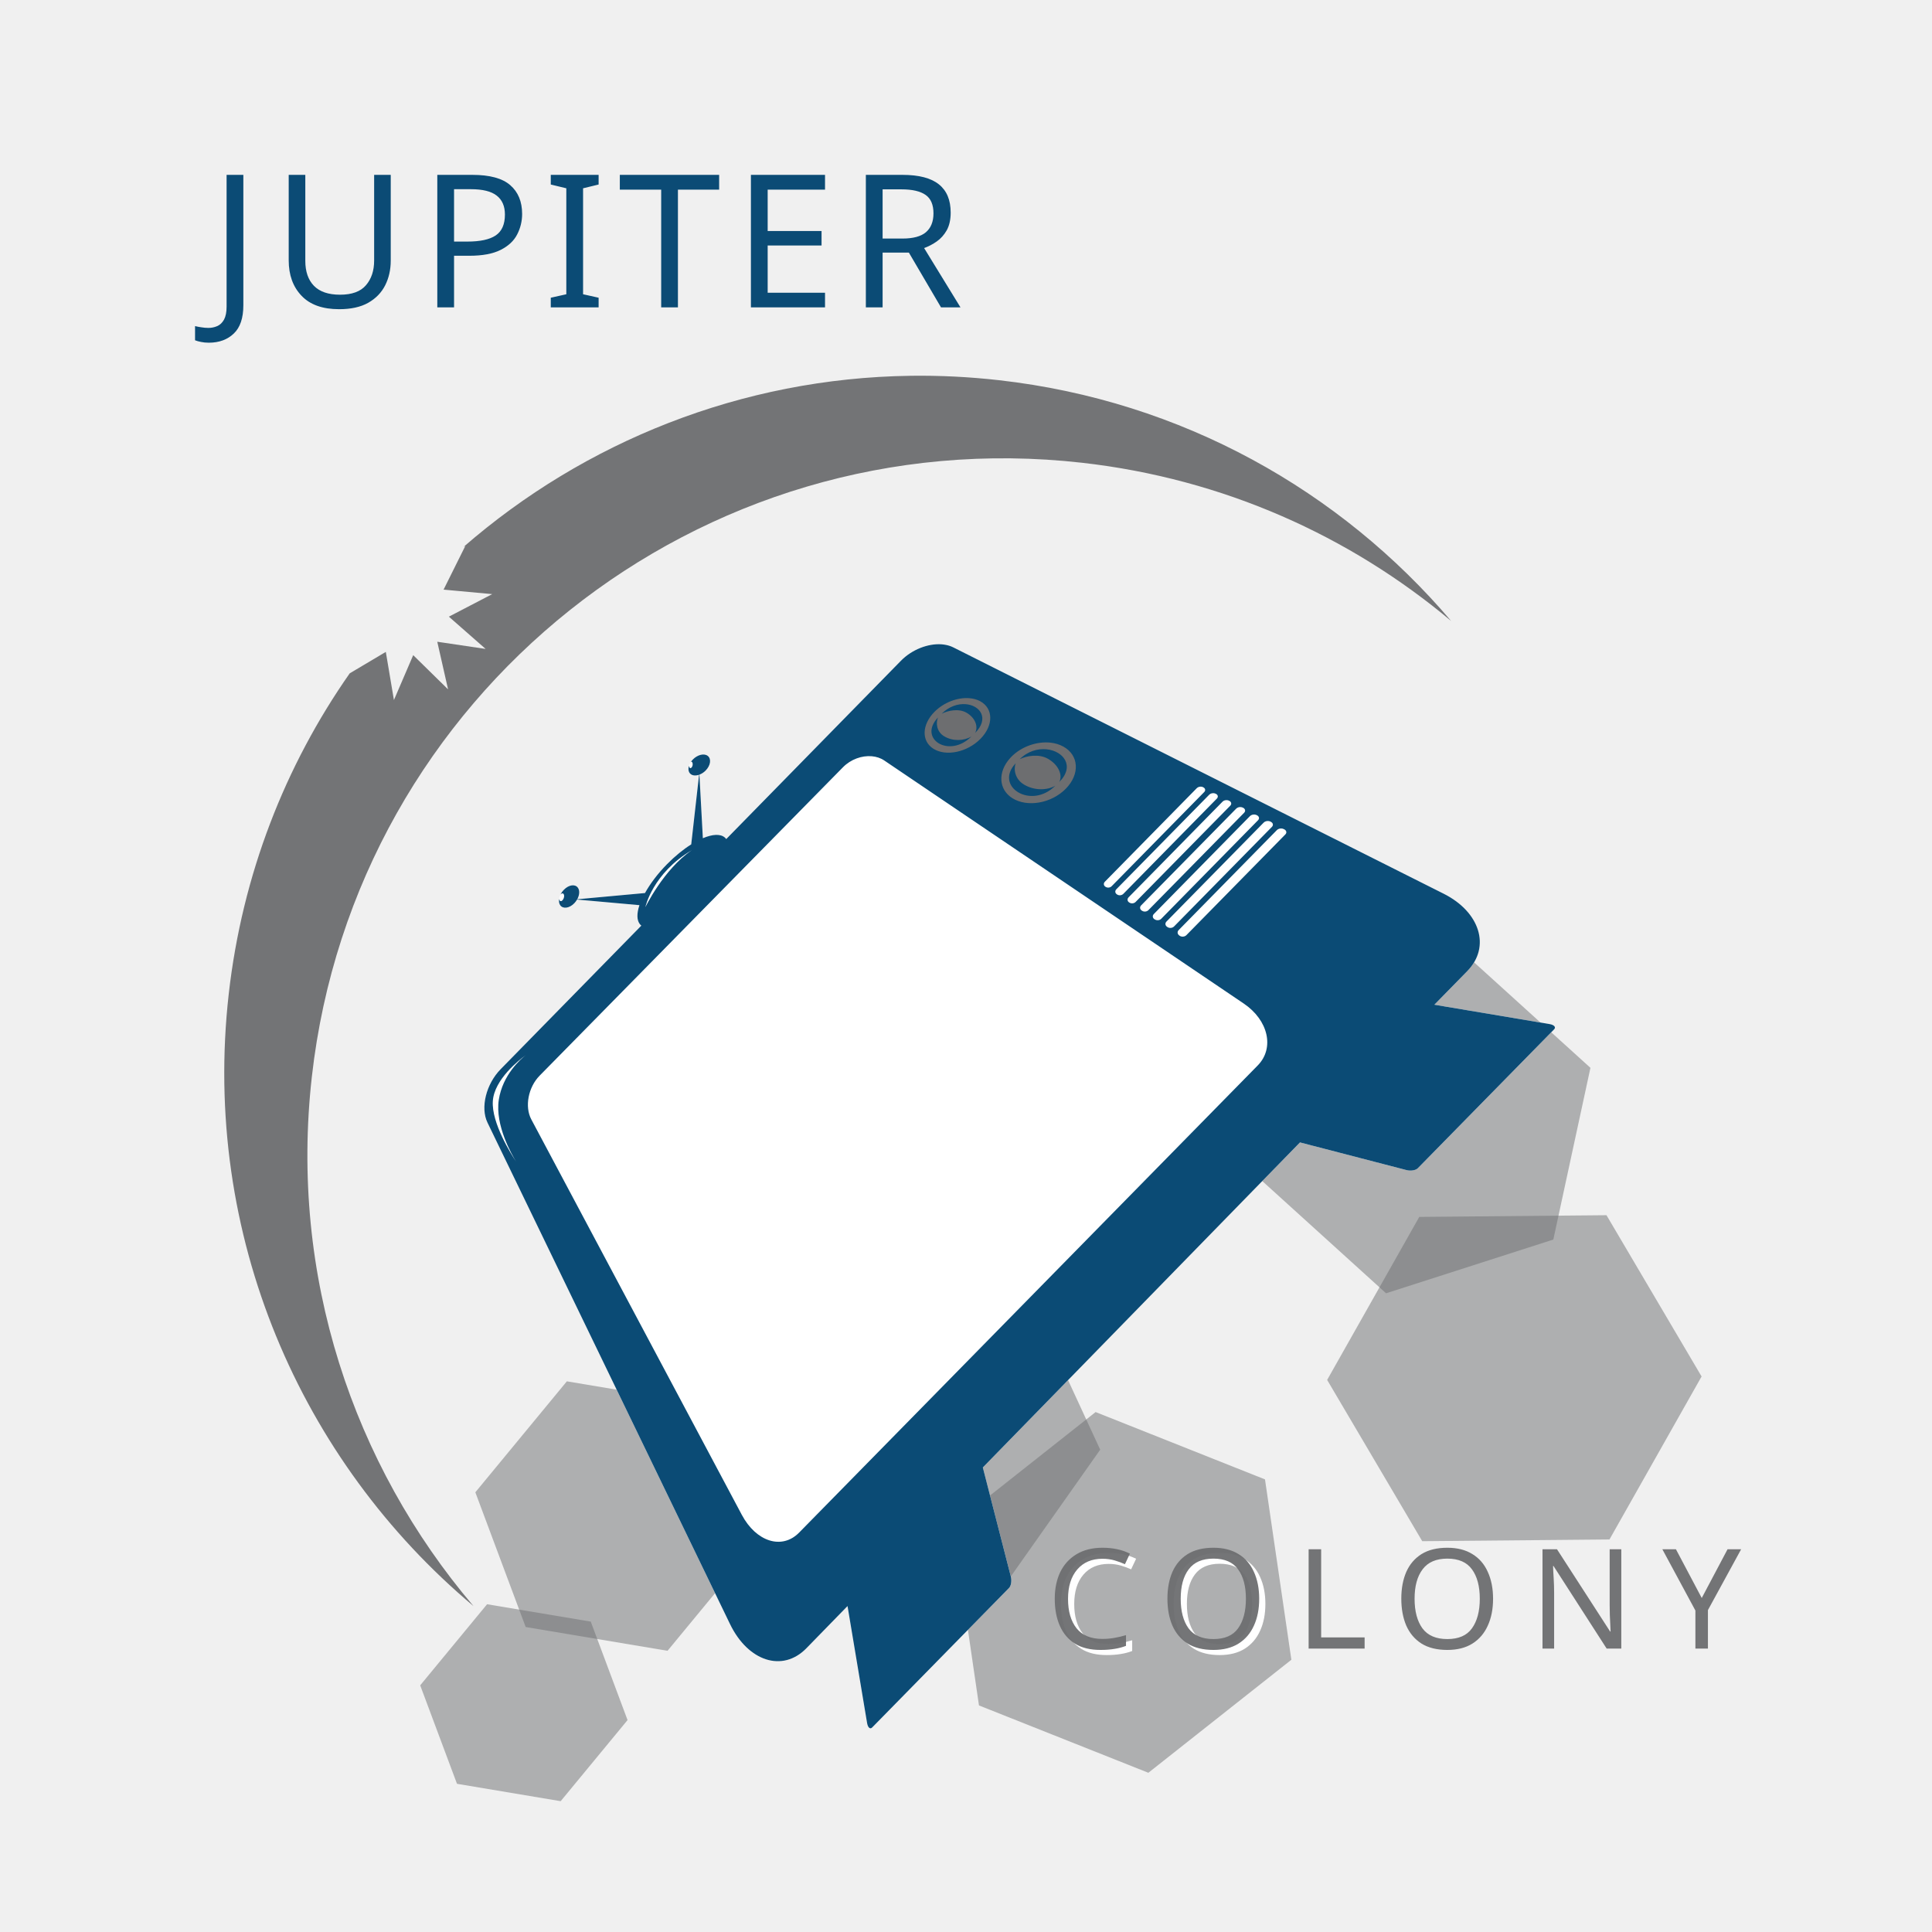
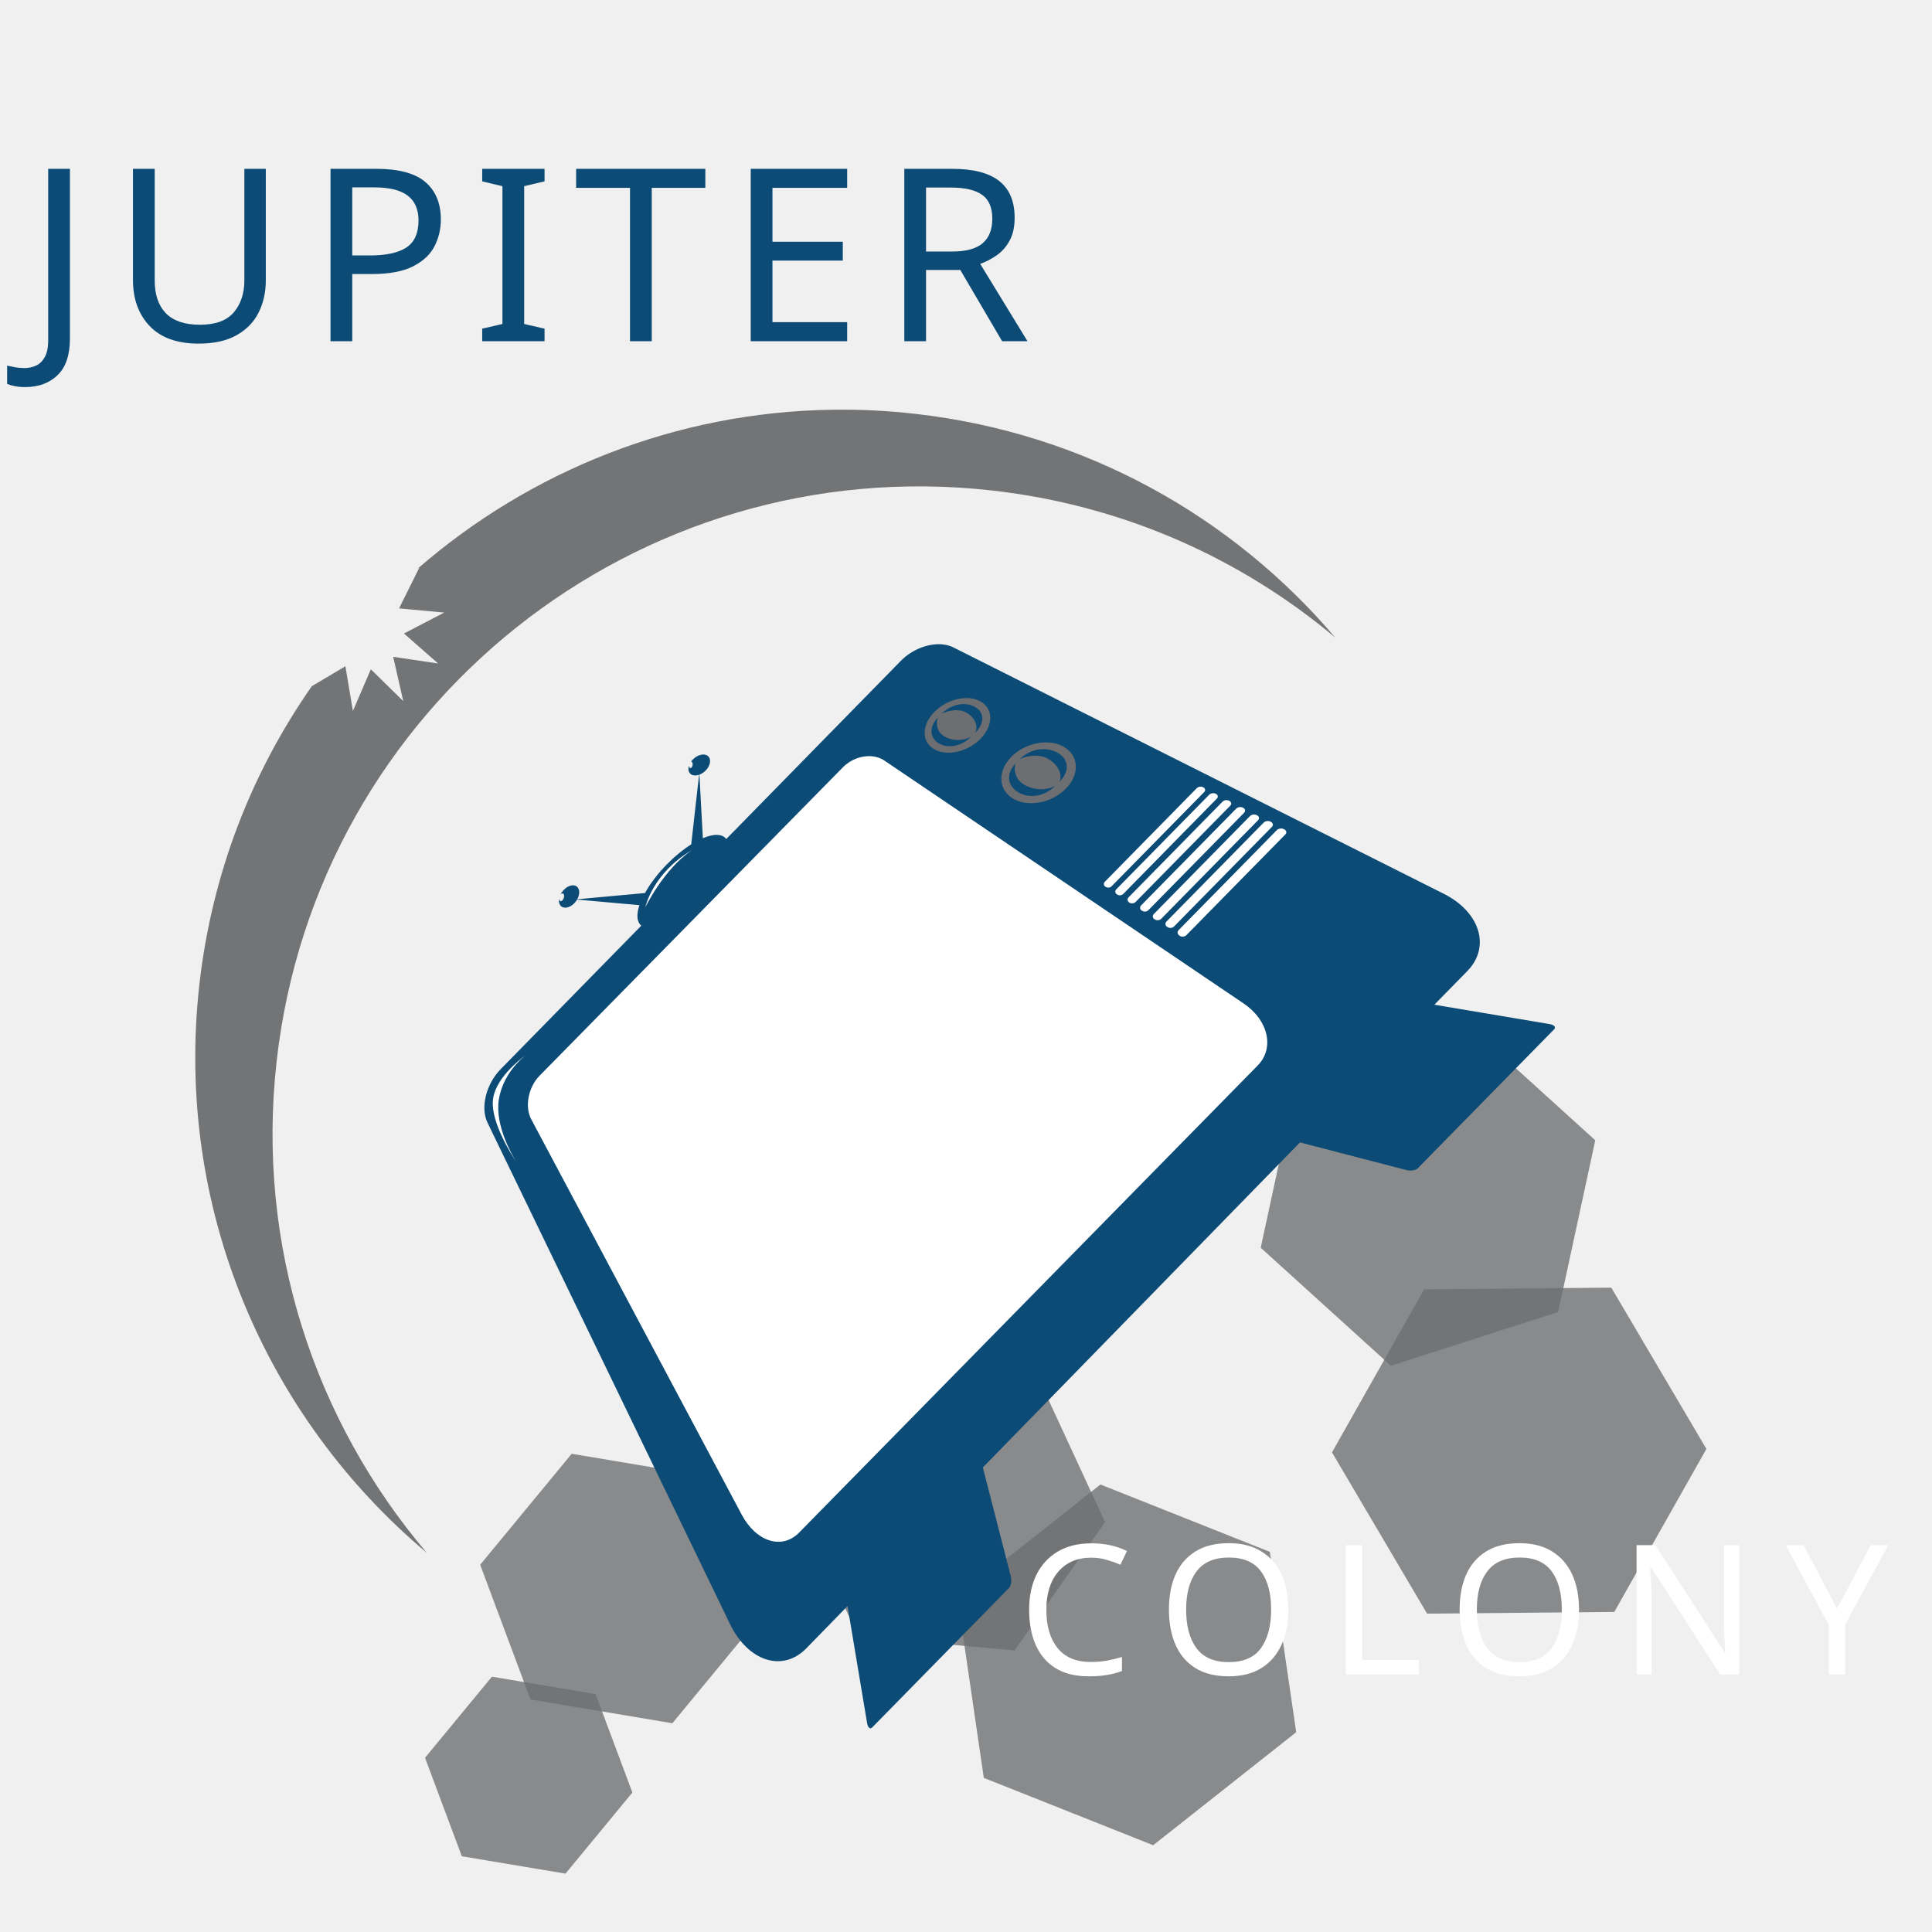
<svg xmlns="http://www.w3.org/2000/svg" id="svg3157" version="1.1" width="200" height="200">
  <defs id="defs3161" />
-   <g id="g4257" transform="matrix(0.2401264,0,0,0.2401264,1.755489,7.805656)">
-     <path style="fill:#6d6e70;fill-opacity:0.5;stroke:none" id="path4247" d="m -309.054,910.928 -165.184,63.003 -137.154,-111.552 28.03,-174.555 165.184,-63.003 137.154,111.552 z" transform="matrix(0.4240396,-0.1332259,0.1332259,0.4240396,559.0953,255.5785)" />
-     <path transform="matrix(0.438474,0,0,0.438474,841.1907,211.136)" d="m -352.707,957.939 -184.07,1.693 -93.501,-158.563 90.569,-160.256 184.07,-1.693 93.501,158.563 z" id="path4245" style="fill:#6d6e70;fill-opacity:0.5;stroke:none" />
-     <path transform="matrix(0.4277983,0.0229469,-0.0229469,0.4277983,815.4527,119.2711)" d="m -309.054,910.928 -165.184,63.003 -137.154,-111.552 28.03,-174.555 165.184,-63.003 137.154,111.552 z" id="path4249" style="fill:#6d6e70;fill-opacity:0.5;stroke:none" />
-     <path transform="matrix(0.3177126,-0.2137092,0.2137092,0.3177126,370.5085,236.9985)" d="m -309.054,910.928 -165.184,63.003 -137.154,-111.552 28.03,-174.555 165.184,-63.003 137.154,111.552 z" id="path4251" style="fill:#6d6e70;fill-opacity:0.5;stroke:none" />
-     <path style="fill:#6d6e70;fill-opacity:0.5;stroke:none" id="path4253" d="m -309.054,910.928 -165.184,63.003 -137.154,-111.552 28.03,-174.555 165.184,-63.003 137.154,111.552 z" transform="matrix(0.3049244,-0.1732898,0.1732898,0.3049244,256.3008,300.0024)" />
-     <path transform="matrix(0.2228574,-0.1266508,0.1266508,0.2228574,216.732,466.8793)" d="m -309.054,910.928 -165.184,63.003 -137.154,-111.552 28.03,-174.555 165.184,-63.003 137.154,111.552 z" id="path4255" style="fill:#6d6e70;fill-opacity:0.5;stroke:none" />
+   <g id="g4257" transform="matrix(0.2401264,0,0,0.2401264,2.255489,15.30566)">
+     <path style="fill:#6d6e70;fill-opacity:0.784;stroke:none" id="path4247" d="m -309.054,910.928 -165.184,63.003 -137.154,-111.552 28.03,-174.555 165.184,-63.003 137.154,111.552 z" transform="matrix(0.4240396,-0.1332259,0.1332259,0.4240396,559.0953,255.5785)" />
+     <path transform="matrix(0.438474,0,0,0.438474,841.1907,211.136)" d="m -352.707,957.939 -184.07,1.693 -93.501,-158.563 90.569,-160.256 184.07,-1.693 93.501,158.563 z" id="path4245" style="fill:#6d6e70;fill-opacity:0.784;stroke:none" />
+     <path transform="matrix(0.4277983,0.0229469,-0.0229469,0.4277983,815.4527,119.2711)" d="m -309.054,910.928 -165.184,63.003 -137.154,-111.552 28.03,-174.555 165.184,-63.003 137.154,111.552 z" id="path4249" style="fill:#6d6e70;fill-opacity:0.784;stroke:none" />
+     <path transform="matrix(0.3177126,-0.2137092,0.2137092,0.3177126,370.5085,236.9985)" d="m -309.054,910.928 -165.184,63.003 -137.154,-111.552 28.03,-174.555 165.184,-63.003 137.154,111.552 z" id="path4251" style="fill:#6d6e70;fill-opacity:0.784;stroke:none" />
+     <path style="fill:#6d6e70;fill-opacity:0.784;stroke:none" id="path4253" d="m -309.054,910.928 -165.184,63.003 -137.154,-111.552 28.03,-174.555 165.184,-63.003 137.154,111.552 z" transform="matrix(0.3049244,-0.1732898,0.1732898,0.3049244,256.3008,300.0024)" />
+     <path transform="matrix(0.2228574,-0.1266508,0.1266508,0.2228574,216.732,466.8793)" d="m -309.054,910.928 -165.184,63.003 -137.154,-111.552 28.03,-174.555 165.184,-63.003 137.154,111.552 z" id="path4255" style="fill:#6d6e70;fill-opacity:0.784;stroke:none" />
  </g>
-   <g id="g4237" transform="matrix(0.225618,0.02605216,0.02066538,0.2238378,-2.628381,0.5124073)">
-     <path style="fill:#ffffff;fill-opacity:1;stroke:none" d="m 298.75,317.051 c -0.312,0.784 -0.575,2.989 0.312,3.75 0.881,0.756 2.379,0.656 3.969,-0.062 l -6.625,32.969 c -3.866,2.743 -8.048,6.372 -12.125,10.625 -4.738,4.942 -8.645,10.044 -11.406,14.625 l -31.688,6.562 c 1.282,-2.121 1.634,-4.31 0.75,-5.5 -1.168,-1.572 -4.07,-0.784 -6.5,1.75 -0.742,0.774 -1.58,2.042 -1.812,2.469 -0.232,0.426 -0.619,1.359 -0.781,1.969 -0.162,0.61 -0.294,2.321 0.219,3.062 1.133,1.638 4.086,0.896 6.562,-1.688 0.577,-0.602 1.057,-1.248 1.469,-1.906 l 28.688,-0.75 c -1.631,4.002 -1.934,7.218 -0.562,8.938 0.165,0.206 0.357,0.375 0.562,0.531 l -71.375,74.688 c -7.353,7.693 -11.139,19.041 -8.406,25.688 l 91.031,221.375 c 6.717,16.334 22.215,19.892 34.375,7.125 l 20.875,-21.938 4.062,53.625 c 0.158,2.088 1.119,2.897 2.156,1.812 l 69.469,-72.625 c 1.037,-1.084 1.634,-3.521 1.312,-5.438 l -8.312,-49.469 161,-169.062 48.25,7.188 c 1.879,0.28 4.248,-0.389 5.281,-1.469 l 69.188,-72.312 c 1.033,-1.079 0.197,-2.077 -1.844,-2.188 l -52.656,-2.844 16.688,-17.469 c 12.076,-12.679 8.388,-28.371 -7.594,-34.906 l -216.875,-88.688 c -1.222,-0.5 -2.609,-0.766 -4.094,-0.812 -0.402,-0.013 -0.802,-0.019 -1.219,0 l 0,-5e-5 c -6.246,0.279 -13.985,4.04 -19.562,9.875 l -88.656,92.781 c -0.134,-0.191 -0.297,-0.374 -0.469,-0.531 -1.871,-1.711 -5.644,-1.048 -10.344,1.406 l 1.125,-29.531 c 1.039,-0.496 2.106,-1.252 3.062,-2.25 2.477,-2.584 3.22,-5.681 1.688,-6.906 -1.516,-1.212 -4.695,-0.128 -7.125,2.406 -0.368,0.383 -0.824,0.987 -0.969,1.188 -0.145,0.2 -0.782,1.154 -1.094,1.938 z" id="path4206" />
-     <path transform="translate(-14.85839,-5.486173)" d="m 500.613,309.049 c 0,13.761 -10.848,24.916 -24.231,24.916 -13.382,0 -24.231,-11.155 -24.231,-24.916 0,-13.761 10.848,-24.916 24.231,-24.916 13.382,0 24.231,11.155 24.231,24.916 z" id="path4231" style="fill:#6d6e70;fill-opacity:1;stroke:none" />
-     <path style="fill:#6d6e70;fill-opacity:1;stroke:none" id="path4233" d="m 500.613,309.049 c 0,13.761 -10.848,24.916 -24.231,24.916 -13.382,0 -24.231,-11.155 -24.231,-24.916 0,-13.761 10.848,-24.916 24.231,-24.916 13.382,0 24.231,11.155 24.231,24.916 z" transform="translate(-49.83274,-28.34523)" />
+   <ellipse style="fill:#eeeeee;fill-opacity:1;stroke:none" id="path3368" cx="83.167" cy="68.142" rx="0.383" ry="0.597" transform="matrix(0.9423382,0.3346622,-0.2946977,0.9555905,0,0)" />
+   <ellipse transform="matrix(0.9344187,0.3561765,-0.3165262,0.9485838,0,0)" ry="0.597" rx="0.383" cy="48.61" cx="93.209" id="ellipse3379" style="fill:#eeeeee;fill-opacity:1;stroke:none" />
+   <path style="fill:#ffffff;fill-opacity:1;stroke:none" d="m 66.719,94.312 c 0.219,-0.125 5.719,-6.656 5.719,-6.656 -1.696,0.515 -2.564,1.206 -4.156,3 -1.202,1.801 -1.505,2.313 -1.562,3.656 z" id="path3381" />
+   <path id="path4183" d="m 53.395,120.641 c 0.127,-0.218 0.991,-11.563 0.991,-11.563 -1.21,1.296 -3.084,2.453 -3.563,4.803 -0.138,2.161 1.949,5.568 2.573,6.76 z" style="fill:#ffffff;fill-opacity:1;stroke:none" />
+   <path style="fill:#ffffff;fill-opacity:1;stroke:none" d="M 122.5,98.33 134.18,86.368 122.828,80.491 113.475,90.996 Z" id="path4185" />
+   <path id="path4187" d="M 79.544,162.677 139.13,106.697 89.417,75.895 52.841,113.27 Z" style="fill:#ffffff;fill-opacity:1;stroke:none" />
+   <path style="fill:#6d6e71;stroke:none;stroke-width:1px;stroke-linecap:butt;stroke-linejoin:miter;stroke-opacity:1;fill-opacity:1" d="m 91,75.5 17,11.75 c 0,0 8.75,-8.75 8.25,-8.875 -0.5,-0.125 -18.125,-9.75 -18.125,-9.75 z" id="path4213" />
+   <g id="g4237" transform="matrix(0.225618,0.02605216,0.02066538,0.2238378,-2.628381,0.5124073)" style="fill:#0b4b75;fill-opacity:1">
    <path id="rect3179" d="m 421.094,246.676 c -6.246,0.279 -13.985,4.04 -19.562,9.875 l -88.656,92.781 c -0.134,-0.191 -0.297,-0.374 -0.469,-0.531 -1.871,-1.711 -5.644,-1.048 -10.344,1.406 l 1.125,-29.531 c 1.039,-0.496 2.106,-1.252 3.062,-2.25 2.477,-2.584 3.22,-5.681 1.688,-6.906 -1.516,-1.212 -4.695,-0.128 -7.125,2.406 -0.368,0.383 -0.678,0.787 -0.969,1.188 0.095,-0.029 0.195,-0.059 0.281,-0.031 0.414,0.135 0.52,0.922 0.25,1.75 -0.27,0.828 -0.836,1.385 -1.25,1.25 -0.292,-0.095 -0.41,-0.503 -0.375,-1.031 -0.624,1.568 -0.575,2.989 0.312,3.75 0.881,0.756 2.379,0.656 3.969,-0.062 l -6.625,32.969 c -3.866,2.743 -8.048,6.372 -12.125,10.625 -4.738,4.942 -8.645,10.044 -11.406,14.625 l -31.688,6.562 c 1.282,-2.121 1.634,-4.31 0.75,-5.5 -1.168,-1.572 -4.07,-0.784 -6.5,1.75 -0.742,0.774 -1.348,1.616 -1.812,2.469 0.419,-0.514 0.902,-0.785 1.25,-0.625 0.497,0.229 0.525,1.216 0.062,2.219 -0.463,1.003 -1.222,1.635 -1.719,1.406 -0.288,-0.133 -0.407,-0.53 -0.375,-1.031 -0.324,1.22 -0.294,2.321 0.219,3.062 1.133,1.638 4.086,0.896 6.562,-1.688 0.577,-0.602 1.057,-1.248 1.469,-1.906 l 28.688,-0.75 c -1.631,4.002 -1.934,7.218 -0.562,8.938 0.165,0.206 0.357,0.375 0.562,0.531 l -71.375,74.688 c -7.353,7.693 -11.139,19.041 -8.406,25.688 l 91.031,221.375 c 6.717,16.334 22.215,19.892 34.375,7.125 l 20.875,-21.938 4.062,53.625 c 0.158,2.088 1.119,2.897 2.156,1.812 l 69.469,-72.625 c 1.037,-1.084 1.634,-3.521 1.312,-5.438 l -8.312,-49.469 161,-169.062 48.25,7.188 c 1.879,0.28 4.248,-0.389 5.281,-1.469 l 69.188,-72.312 c 1.033,-1.079 0.197,-2.077 -1.844,-2.188 l -52.656,-2.844 16.688,-17.469 c 12.076,-12.679 8.388,-28.371 -7.594,-34.906 l -216.875,-88.688 c -1.222,-0.5 -2.609,-0.766 -4.094,-0.812 -0.402,-0.013 -0.802,-0.019 -1.219,0 z m 10.594,23.688 c 1.802,-0.057 3.46,0.199 4.875,0.844 5.819,2.653 5.213,10.557 -1.5,17.562 -6.714,7.006 -16.73,10.186 -22.219,7.188 -5.34,-2.917 -4.388,-10.616 2,-17.281 4.79,-4.998 11.437,-8.14 16.844,-8.312 z m -2.031,3 c -3.492,0.142 -7.741,1.887 -11.531,5.781 2.94,-1.809 8.095,-3.504 11.5,-1.875 3.944,1.887 5.059,5.906 3.188,9.062 7.395,-7.643 3.511,-13.24 -3.156,-12.969 z m -13.375,7.719 c -10.357,11.076 3.485,18.691 14.688,7.062 -3.568,2.472 -8.818,3.381 -12.656,1.375 -3.314,-1.732 -3.341,-5.812 -2.031,-8.438 z m 51.156,5.688 c 2.072,-0.009 4.015,0.362 5.688,1.125 6.894,3.143 6.692,11.956 -0.625,19.594 -7.318,7.639 -18.654,10.865 -25.156,7.312 -6.116,-3.342 -5.708,-11.515 0.625,-18.594 0.204,-0.228 0.408,-0.461 0.625,-0.688 5.199,-5.426 12.627,-8.722 18.844,-8.75 z m -2.125,3.312 c -4.018,0.049 -8.818,1.866 -12.938,6.094 3.269,-1.928 9.07,-3.675 13.094,-1.75 4.668,2.233 6.274,6.774 4.312,10.25 8.06,-8.325 3.202,-14.688 -4.469,-14.594 z m -14.938,8.188 c -11.23,12.039 5.169,21.044 17.375,8.375 -3.965,2.653 -9.956,3.5 -14.5,1.125 -3.917,-2.047 -4.222,-6.61 -2.875,-9.5 z m 85.156,0.938 c 0.256,0.005 0.503,0.065 0.719,0.156 l 0.125,0.062 c 0.865,0.365 0.964,1.314 0.188,2.125 l -46.969,49.031 c -0.777,0.811 -2.03,1.077 -2.812,0.625 l -0.125,-0.062 c -0.779,-0.45 -0.803,-1.475 -0.031,-2.281 l 46.656,-48.719 c 0.579,-0.604 1.481,-0.953 2.25,-0.938 z m 5.531,2.375 c 0.261,0.006 0.499,0.063 0.719,0.156 l 0.188,0.062 c 0.884,0.373 0.941,1.336 0.156,2.156 l -47.438,49.562 c -0.785,0.82 -2.076,1.118 -2.875,0.656 l -0.156,-0.094 c -0.796,-0.46 -0.812,-1.498 -0.031,-2.312 l 47.156,-49.25 c 0.585,-0.611 1.498,-0.956 2.281,-0.938 z m -157.125,1.188 c 2.084,-0.058 4.007,0.356 5.594,1.312 l 156.312,94.219 c 10.632,6.409 12.5,19.111 3.812,28.188 l -232.688,243.125 c -8.707,9.097 -20.323,6.584 -25.812,-5.219 l -80.688,-173.469 c -2.619,-5.631 -0.037,-14.901 5.719,-20.906 l 153.906,-160.562 c 3.951,-4.122 9.26,-6.559 13.844,-6.688 z m 163,1.344 c 0.266,0.007 0.525,0.061 0.75,0.156 l 0.156,0.062 c 0.904,0.382 1.013,1.358 0.219,2.188 l -48.031,50.125 c -0.794,0.83 -2.089,1.098 -2.906,0.625 l -0.125,-0.062 c -0.814,-0.471 -0.821,-1.52 -0.031,-2.344 l 47.688,-49.812 c 0.592,-0.618 1.483,-0.959 2.281,-0.938 z m 6.094,2.5 c 0.272,0.008 0.52,0.059 0.75,0.156 l 0.188,0.062 c 0.925,0.391 1.022,1.411 0.219,2.25 l -48.562,50.688 c -0.804,0.839 -2.101,1.14 -2.938,0.656 l -0.188,-0.094 c -0.833,-0.482 -0.861,-1.541 -0.062,-2.375 l 48.25,-50.375 c 0.598,-0.625 1.529,-0.993 2.344,-0.969 z m 6.094,2.75 c 0.277,0.009 0.546,0.057 0.781,0.156 l 0.156,0.062 c 0.947,0.4 1.063,1.401 0.25,2.25 l -49.125,51.312 c -0.813,0.849 -2.144,1.12 -3,0.625 l -0.156,-0.062 c -0.852,-0.493 -0.87,-1.563 -0.062,-2.406 l 48.781,-50.969 c 0.605,-0.632 1.544,-0.996 2.375,-0.969 z m 6.125,2.281 c 0.282,0.01 0.54,0.054 0.781,0.156 l 0.188,0.094 c 0.968,0.409 1.071,1.423 0.25,2.281 l -49.656,51.844 c -0.822,0.858 -2.187,1.162 -3.062,0.656 l -0.156,-0.094 c -0.871,-0.504 -0.91,-1.585 -0.094,-2.438 l 49.344,-51.531 c 0.612,-0.639 1.559,-0.999 2.406,-0.969 z m 5.875,2.781 c 0.288,0.011 0.535,0.083 0.781,0.188 l 0.188,0.062 c 0.989,0.418 1.112,1.445 0.281,2.312 l -50.219,52.438 c -0.831,0.868 -2.231,1.174 -3.125,0.656 l -0.125,-0.094 c -0.891,-0.515 -0.95,-1.638 -0.125,-2.5 l 49.875,-52.094 c 0.619,-0.646 1.605,-1.003 2.469,-0.969 z m -274.688,41.969 c -13.887,10.458 -24,29.156 -24,29.156 0,0 4.798,-16.241 24,-29.156 z m -85.812,104.781 c -2.481,2.099 -11.57,10.449 -14.406,22.344 -2.881,12.083 3.686,24.922 5.375,27.938 -1.823,-2.962 -9.822,-16.682 -8.188,-27.062 1.611,-10.231 14.119,-20.745 17.219,-23.219 z" style="fill:#0b4b75;fill-opacity:1;stroke:none" />
  </g>
-   <path style="fill:#6d6e70;fill-opacity:0.953;stroke:none" d="m 94.237,38.902 c -17.468,0.242 -33.725,6.815 -46.262,17.724 l 0.195,-0.113 -2.251,4.525 5.035,0.465 -4.487,2.334 3.804,3.339 -5.005,-0.743 1.118,4.93 -3.609,-3.542 -1.996,4.645 -0.84,-4.983 -3.737,2.221 c -6.671,9.532 -11.125,20.823 -12.524,33.197 -2.821,24.945 7.446,48.34 25.333,63.356 C 36.555,151.613 29.954,132.054 32.285,111.442 36.759,71.876 72.456,43.432 112.022,47.906 c 14.621,1.654 27.718,7.58 38.203,16.381 -11.454,-13.468 -27.848,-22.785 -46.802,-24.928 -3.091,-0.35 -6.154,-0.5 -9.185,-0.458 z" id="path3167" />
+   <path style="fill:#6d6e70;fill-opacity:0.953;stroke:none" d="M 86.205,42.414 C 69.975,42.638 54.87,48.746 43.221,58.882 l 0.181,-0.105 -2.092,4.204 4.678,0.432 -4.169,2.168 3.535,3.103 -4.65,-0.69 1.039,4.581 -3.354,-3.291 -1.855,4.316 -0.781,-4.63 -3.472,2.064 c -6.199,8.857 -10.336,19.348 -11.637,30.845 -2.621,23.177 6.919,44.914 23.538,58.866 C 32.61,147.138 26.476,128.966 28.642,109.814 32.8,73.052 65.966,46.623 102.729,50.78 c 13.585,1.536 25.754,7.043 35.496,15.22 C 127.582,53.487 112.35,44.831 94.739,42.839 91.867,42.514 89.021,42.375 86.205,42.414 Z" id="path3167" />
  <g transform="matrix(0.1927538,0,0,0.2089295,23.40791,14.2111)" id="g3202" />
  <g id="g3236" transform="matrix(0.2401264,0,0,0.2401264,6.328631,8.639773)" />
-   <text id="text4265" y="171.191" x="108.952" style="font-size:9.605px;font-style:normal;font-weight:normal;line-height:125%;letter-spacing:0px;word-spacing:0px;fill:#0b4b75;fill-opacity:1;stroke:none;font-family:Sans" xml:space="preserve">
-     <tspan style="font-size:14.408px;font-style:normal;font-variant:normal;font-weight:normal;font-stretch:normal;letter-spacing:2.848px;fill:#ffffff;fill-opacity:1;font-family:Ubuntu;-inkscape-font-specification:Ubuntu" y="171.191" x="108.952" id="tspan4267">CO</tspan>
+   <text xml:space="preserve" style="font-size:9.605px;font-style:normal;font-weight:normal;line-height:125%;letter-spacing:0px;word-spacing:0px;fill:#ffffff;fill-opacity:1;stroke:none;font-family:Sans" x="105.394" y="173.346" id="text4198">
+     <tspan id="tspan4200" x="105.394" y="173.346" style="font-size:18.75px;font-style:normal;font-variant:normal;font-weight:normal;font-stretch:normal;letter-spacing:3px;fill:#ffffff;fill-opacity:1;font-family:Ubuntu;-inkscape-font-specification:Ubuntu">COLONY</tspan>
  </text>
-   <text xml:space="preserve" style="font-size:9.605px;font-style:normal;font-weight:normal;line-height:125%;letter-spacing:0px;word-spacing:0px;fill:#6d6e70;fill-opacity:0.953;stroke:none;font-family:Sans" x="108.312" y="170.661" id="text4198">
-     <tspan id="tspan4200" x="108.312" y="170.661" style="font-size:14.408px;font-style:normal;font-variant:normal;font-weight:normal;font-stretch:normal;letter-spacing:2.848px;fill:#6d6e70;fill-opacity:0.953;font-family:Ubuntu;-inkscape-font-specification:Ubuntu">COLONY</tspan>
-   </text>
-   <text xml:space="preserve" style="font-size:9.605px;font-style:normal;font-weight:normal;line-height:125%;letter-spacing:0px;word-spacing:0px;fill:#0b4b75;fill-opacity:1;stroke:none;font-family:Sans" x="21.69" y="31.821" id="text4202">
-     <tspan id="tspan4204" x="21.69" y="31.821" style="font-size:19.21px;font-style:normal;font-variant:normal;font-weight:normal;font-stretch:normal;letter-spacing:1.217px;fill:#0b4b75;fill-opacity:1;font-family:Ubuntu;-inkscape-font-specification:Ubuntu">JUPITER</tspan>
+   <text xml:space="preserve" style="font-size:9.605px;font-style:normal;font-weight:normal;line-height:125%;letter-spacing:0px;word-spacing:0px;fill:#0b4b75;fill-opacity:1;stroke:none;font-family:Sans" x="2.69" y="35.321" id="text4202">
+     <tspan id="tspan4204" x="2.69" y="35.321" style="font-size:25px;font-style:normal;font-variant:normal;font-weight:normal;font-stretch:normal;letter-spacing:2px;fill:#0b4b75;fill-opacity:1;font-family:Ubuntu;-inkscape-font-specification:Ubuntu">JUPITER</tspan>
  </text>
  <g id="layer3" style="display:inline" transform="translate(-64.6138,-542.7591)" />
</svg>
